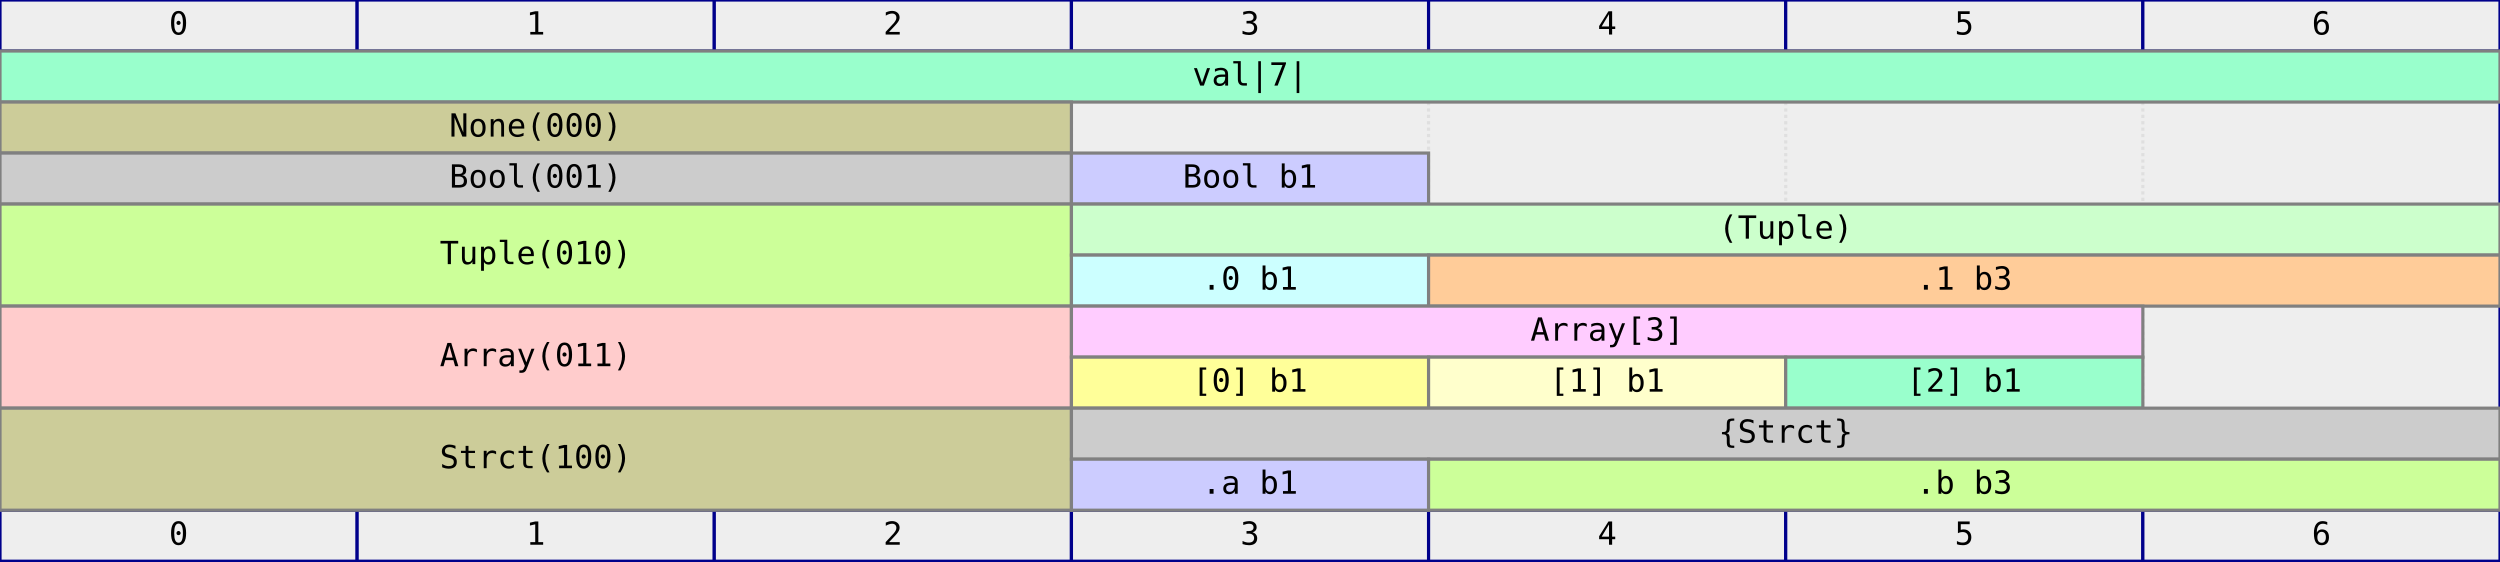
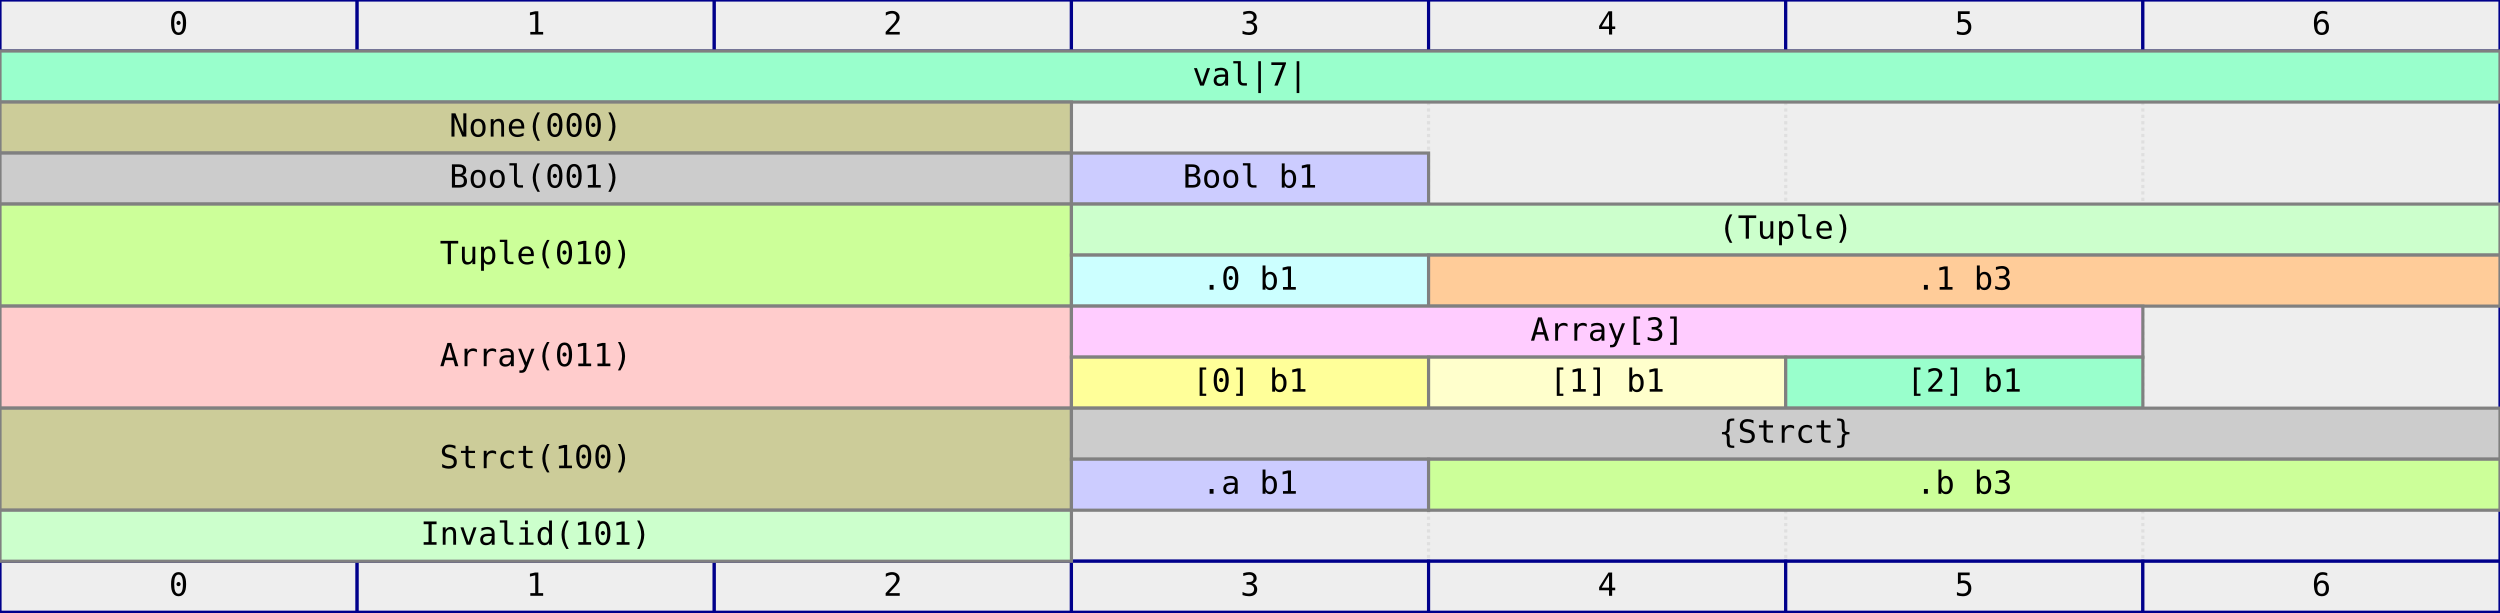
- <svg xmlns="http://www.w3.org/2000/svg" viewBox="0 -16 784 176">
-   <rect fill="#EEEEEE" height="144" stroke="darkblue" width="784" x="0" y="0" />
+ <svg xmlns="http://www.w3.org/2000/svg" viewBox="0 -16 784 192">
+   <rect fill="#EEEEEE" height="160" stroke="darkblue" width="784" x="0" y="0" />
  <rect fill="#EEEEEE" height="16" stroke="darkblue" width="112" x="0" y="-16" />
  <text dominant-baseline="middle" font-family="monospace" font-size="10px" text-anchor="middle" x="56" y="-8">
0
</text>
-   <rect fill="#EEEEEE" height="16" stroke="darkblue" width="112" x="0" y="144" />
-   <text dominant-baseline="middle" font-family="monospace" font-size="10px" text-anchor="middle" x="56" y="152">
+   <rect fill="#EEEEEE" height="16" stroke="darkblue" width="112" x="0" y="160" />
+   <text dominant-baseline="middle" font-family="monospace" font-size="10px" text-anchor="middle" x="56" y="168">
0
</text>
-   <line stroke="#DFDFDF" stroke-dasharray="1,1" stroke-width="1" x1="0" x2="0" y1="0" y2="144" />
+   <line stroke="#DFDFDF" stroke-dasharray="1,1" stroke-width="1" x1="0" x2="0" y1="0" y2="160" />
  <rect fill="#EEEEEE" height="16" stroke="darkblue" width="112" x="112" y="-16" />
  <text dominant-baseline="middle" font-family="monospace" font-size="10px" text-anchor="middle" x="168" y="-8">
1
</text>
-   <rect fill="#EEEEEE" height="16" stroke="darkblue" width="112" x="112" y="144" />
-   <text dominant-baseline="middle" font-family="monospace" font-size="10px" text-anchor="middle" x="168" y="152">
+   <rect fill="#EEEEEE" height="16" stroke="darkblue" width="112" x="112" y="160" />
+   <text dominant-baseline="middle" font-family="monospace" font-size="10px" text-anchor="middle" x="168" y="168">
1
</text>
-   <line stroke="#DFDFDF" stroke-dasharray="1,1" stroke-width="1" x1="112" x2="112" y1="0" y2="144" />
+   <line stroke="#DFDFDF" stroke-dasharray="1,1" stroke-width="1" x1="112" x2="112" y1="0" y2="160" />
  <rect fill="#EEEEEE" height="16" stroke="darkblue" width="112" x="224" y="-16" />
  <text dominant-baseline="middle" font-family="monospace" font-size="10px" text-anchor="middle" x="280" y="-8">
2
</text>
-   <rect fill="#EEEEEE" height="16" stroke="darkblue" width="112" x="224" y="144" />
-   <text dominant-baseline="middle" font-family="monospace" font-size="10px" text-anchor="middle" x="280" y="152">
+   <rect fill="#EEEEEE" height="16" stroke="darkblue" width="112" x="224" y="160" />
+   <text dominant-baseline="middle" font-family="monospace" font-size="10px" text-anchor="middle" x="280" y="168">
2
</text>
-   <line stroke="#DFDFDF" stroke-dasharray="1,1" stroke-width="1" x1="224" x2="224" y1="0" y2="144" />
+   <line stroke="#DFDFDF" stroke-dasharray="1,1" stroke-width="1" x1="224" x2="224" y1="0" y2="160" />
  <rect fill="#EEEEEE" height="16" stroke="darkblue" width="112" x="336" y="-16" />
  <text dominant-baseline="middle" font-family="monospace" font-size="10px" text-anchor="middle" x="392" y="-8">
3
</text>
-   <rect fill="#EEEEEE" height="16" stroke="darkblue" width="112" x="336" y="144" />
-   <text dominant-baseline="middle" font-family="monospace" font-size="10px" text-anchor="middle" x="392" y="152">
+   <rect fill="#EEEEEE" height="16" stroke="darkblue" width="112" x="336" y="160" />
+   <text dominant-baseline="middle" font-family="monospace" font-size="10px" text-anchor="middle" x="392" y="168">
3
</text>
-   <line stroke="#DFDFDF" stroke-dasharray="1,1" stroke-width="1" x1="336" x2="336" y1="0" y2="144" />
+   <line stroke="#DFDFDF" stroke-dasharray="1,1" stroke-width="1" x1="336" x2="336" y1="0" y2="160" />
  <rect fill="#EEEEEE" height="16" stroke="darkblue" width="112" x="448" y="-16" />
  <text dominant-baseline="middle" font-family="monospace" font-size="10px" text-anchor="middle" x="504" y="-8">
4
</text>
-   <rect fill="#EEEEEE" height="16" stroke="darkblue" width="112" x="448" y="144" />
-   <text dominant-baseline="middle" font-family="monospace" font-size="10px" text-anchor="middle" x="504" y="152">
+   <rect fill="#EEEEEE" height="16" stroke="darkblue" width="112" x="448" y="160" />
+   <text dominant-baseline="middle" font-family="monospace" font-size="10px" text-anchor="middle" x="504" y="168">
4
</text>
-   <line stroke="#DFDFDF" stroke-dasharray="1,1" stroke-width="1" x1="448" x2="448" y1="0" y2="144" />
+   <line stroke="#DFDFDF" stroke-dasharray="1,1" stroke-width="1" x1="448" x2="448" y1="0" y2="160" />
  <rect fill="#EEEEEE" height="16" stroke="darkblue" width="112" x="560" y="-16" />
  <text dominant-baseline="middle" font-family="monospace" font-size="10px" text-anchor="middle" x="616" y="-8">
5
</text>
-   <rect fill="#EEEEEE" height="16" stroke="darkblue" width="112" x="560" y="144" />
-   <text dominant-baseline="middle" font-family="monospace" font-size="10px" text-anchor="middle" x="616" y="152">
+   <rect fill="#EEEEEE" height="16" stroke="darkblue" width="112" x="560" y="160" />
+   <text dominant-baseline="middle" font-family="monospace" font-size="10px" text-anchor="middle" x="616" y="168">
5
</text>
-   <line stroke="#DFDFDF" stroke-dasharray="1,1" stroke-width="1" x1="560" x2="560" y1="0" y2="144" />
+   <line stroke="#DFDFDF" stroke-dasharray="1,1" stroke-width="1" x1="560" x2="560" y1="0" y2="160" />
  <rect fill="#EEEEEE" height="16" stroke="darkblue" width="112" x="672" y="-16" />
  <text dominant-baseline="middle" font-family="monospace" font-size="10px" text-anchor="middle" x="728" y="-8">
6
</text>
-   <rect fill="#EEEEEE" height="16" stroke="darkblue" width="112" x="672" y="144" />
-   <text dominant-baseline="middle" font-family="monospace" font-size="10px" text-anchor="middle" x="728" y="152">
+   <rect fill="#EEEEEE" height="16" stroke="darkblue" width="112" x="672" y="160" />
+   <text dominant-baseline="middle" font-family="monospace" font-size="10px" text-anchor="middle" x="728" y="168">
6
</text>
-   <line stroke="#DFDFDF" stroke-dasharray="1,1" stroke-width="1" x1="672" x2="672" y1="0" y2="144" />
+   <line stroke="#DFDFDF" stroke-dasharray="1,1" stroke-width="1" x1="672" x2="672" y1="0" y2="160" />
  <rect fill="#99FFCC" height="16" stroke="gray" width="784" x="0" y="0" />
  <text dominant-baseline="middle" font-family="monospace" font-size="10px" text-anchor="middle" x="392" y="8">
val|7|
</text>
  <rect fill="#CCCC99" height="16" stroke="gray" width="336" x="0" y="16" />
  <text dominant-baseline="middle" font-family="monospace" font-size="10px" text-anchor="middle" x="168" y="24">
None(000)
</text>
  <rect fill="#CCCCCC" height="16" stroke="gray" width="336" x="0" y="32" />
  <text dominant-baseline="middle" font-family="monospace" font-size="10px" text-anchor="middle" x="168" y="40">
Bool(001)
</text>
  <rect fill="#CCCCFF" height="16" stroke="gray" width="112" x="336" y="32" />
  <text dominant-baseline="middle" font-family="monospace" font-size="10px" text-anchor="middle" x="392" y="40">
Bool b1
</text>
  <rect fill="#CCFF99" height="32" stroke="gray" width="336" x="0" y="48" />
  <text dominant-baseline="middle" font-family="monospace" font-size="10px" text-anchor="middle" x="168" y="64">
Tuple(010)
</text>
  <rect fill="#CCFFCC" height="16" stroke="gray" width="448" x="336" y="48" />
  <text dominant-baseline="middle" font-family="monospace" font-size="10px" text-anchor="middle" x="560" y="56">
(Tuple)
</text>
  <rect fill="#CCFFFF" height="16" stroke="gray" width="112" x="336" y="64" />
  <text dominant-baseline="middle" font-family="monospace" font-size="10px" text-anchor="middle" x="392" y="72">
.0 b1
</text>
  <rect fill="#FFCC99" height="16" stroke="gray" width="336" x="448" y="64" />
  <text dominant-baseline="middle" font-family="monospace" font-size="10px" text-anchor="middle" x="616" y="72">
.1 b3
</text>
  <rect fill="#FFCCCC" height="32" stroke="gray" width="336" x="0" y="80" />
  <text dominant-baseline="middle" font-family="monospace" font-size="10px" text-anchor="middle" x="168" y="96">
Array(011)
</text>
  <rect fill="#FFCCFF" height="16" stroke="gray" width="336" x="336" y="80" />
  <text dominant-baseline="middle" font-family="monospace" font-size="10px" text-anchor="middle" x="504" y="88">
Array[3]
</text>
  <rect fill="#FFFF99" height="16" stroke="gray" width="112" x="336" y="96" />
  <text dominant-baseline="middle" font-family="monospace" font-size="10px" text-anchor="middle" x="392" y="104">
[0] b1
</text>
  <rect fill="#FFFFCC" height="16" stroke="gray" width="112" x="448" y="96" />
  <text dominant-baseline="middle" font-family="monospace" font-size="10px" text-anchor="middle" x="504" y="104">
[1] b1
</text>
  <rect fill="#99FFCC" height="16" stroke="gray" width="112" x="560" y="96" />
  <text dominant-baseline="middle" font-family="monospace" font-size="10px" text-anchor="middle" x="616" y="104">
[2] b1
</text>
  <rect fill="#CCCC99" height="32" stroke="gray" width="336" x="0" y="112" />
  <text dominant-baseline="middle" font-family="monospace" font-size="10px" text-anchor="middle" x="168" y="128">
Strct(100)
</text>
  <rect fill="#CCCCCC" height="16" stroke="gray" width="448" x="336" y="112" />
  <text dominant-baseline="middle" font-family="monospace" font-size="10px" text-anchor="middle" x="560" y="120">
{Strct}
</text>
  <rect fill="#CCCCFF" height="16" stroke="gray" width="112" x="336" y="128" />
  <text dominant-baseline="middle" font-family="monospace" font-size="10px" text-anchor="middle" x="392" y="136">
.a b1
</text>
  <rect fill="#CCFF99" height="16" stroke="gray" width="336" x="448" y="128" />
  <text dominant-baseline="middle" font-family="monospace" font-size="10px" text-anchor="middle" x="616" y="136">
.b b3
</text>
+   <rect fill="#CCFFCC" height="16" stroke="gray" width="336" x="0" y="144" />
+   <text dominant-baseline="middle" font-family="monospace" font-size="10px" text-anchor="middle" x="168" y="152">
+ Invalid(101)
+ </text>
</svg>
